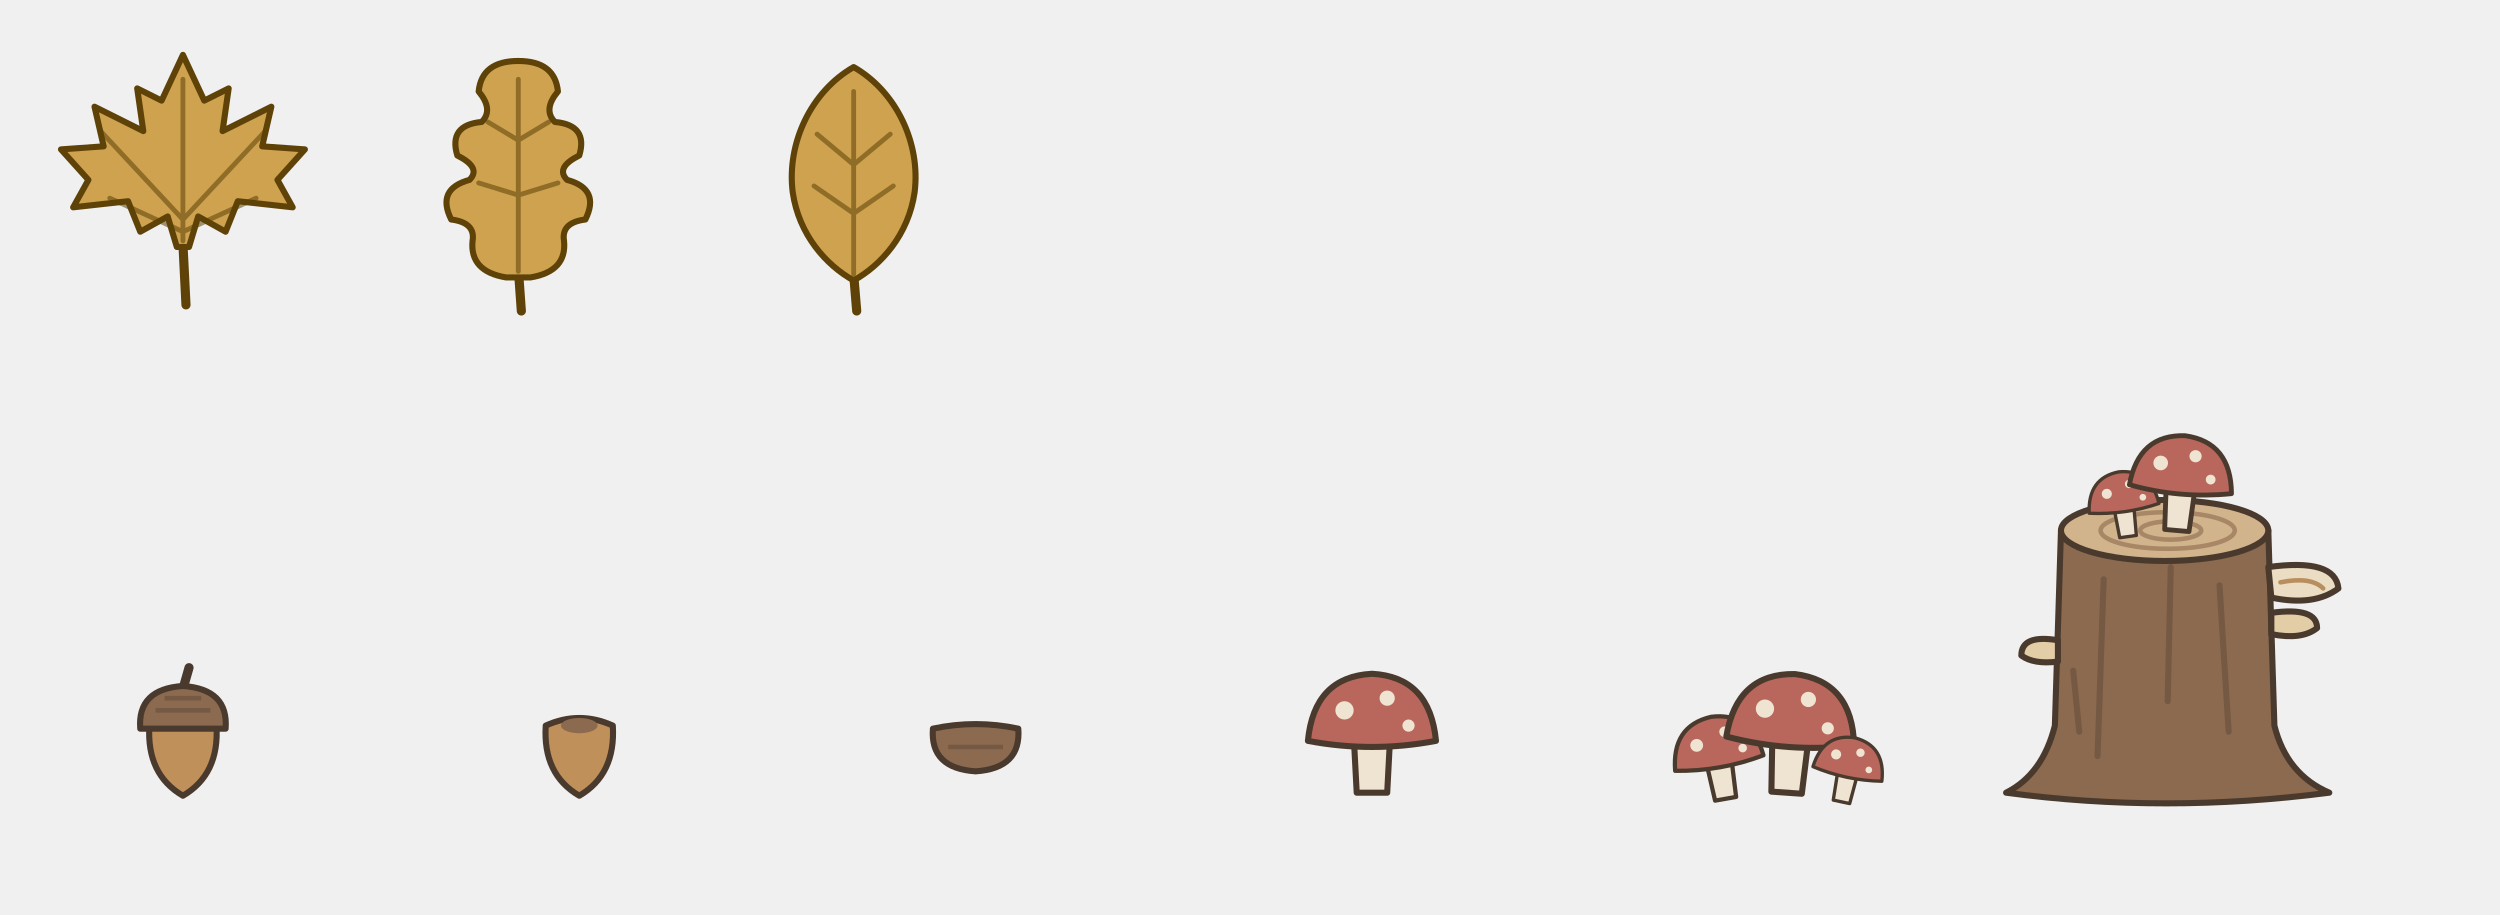
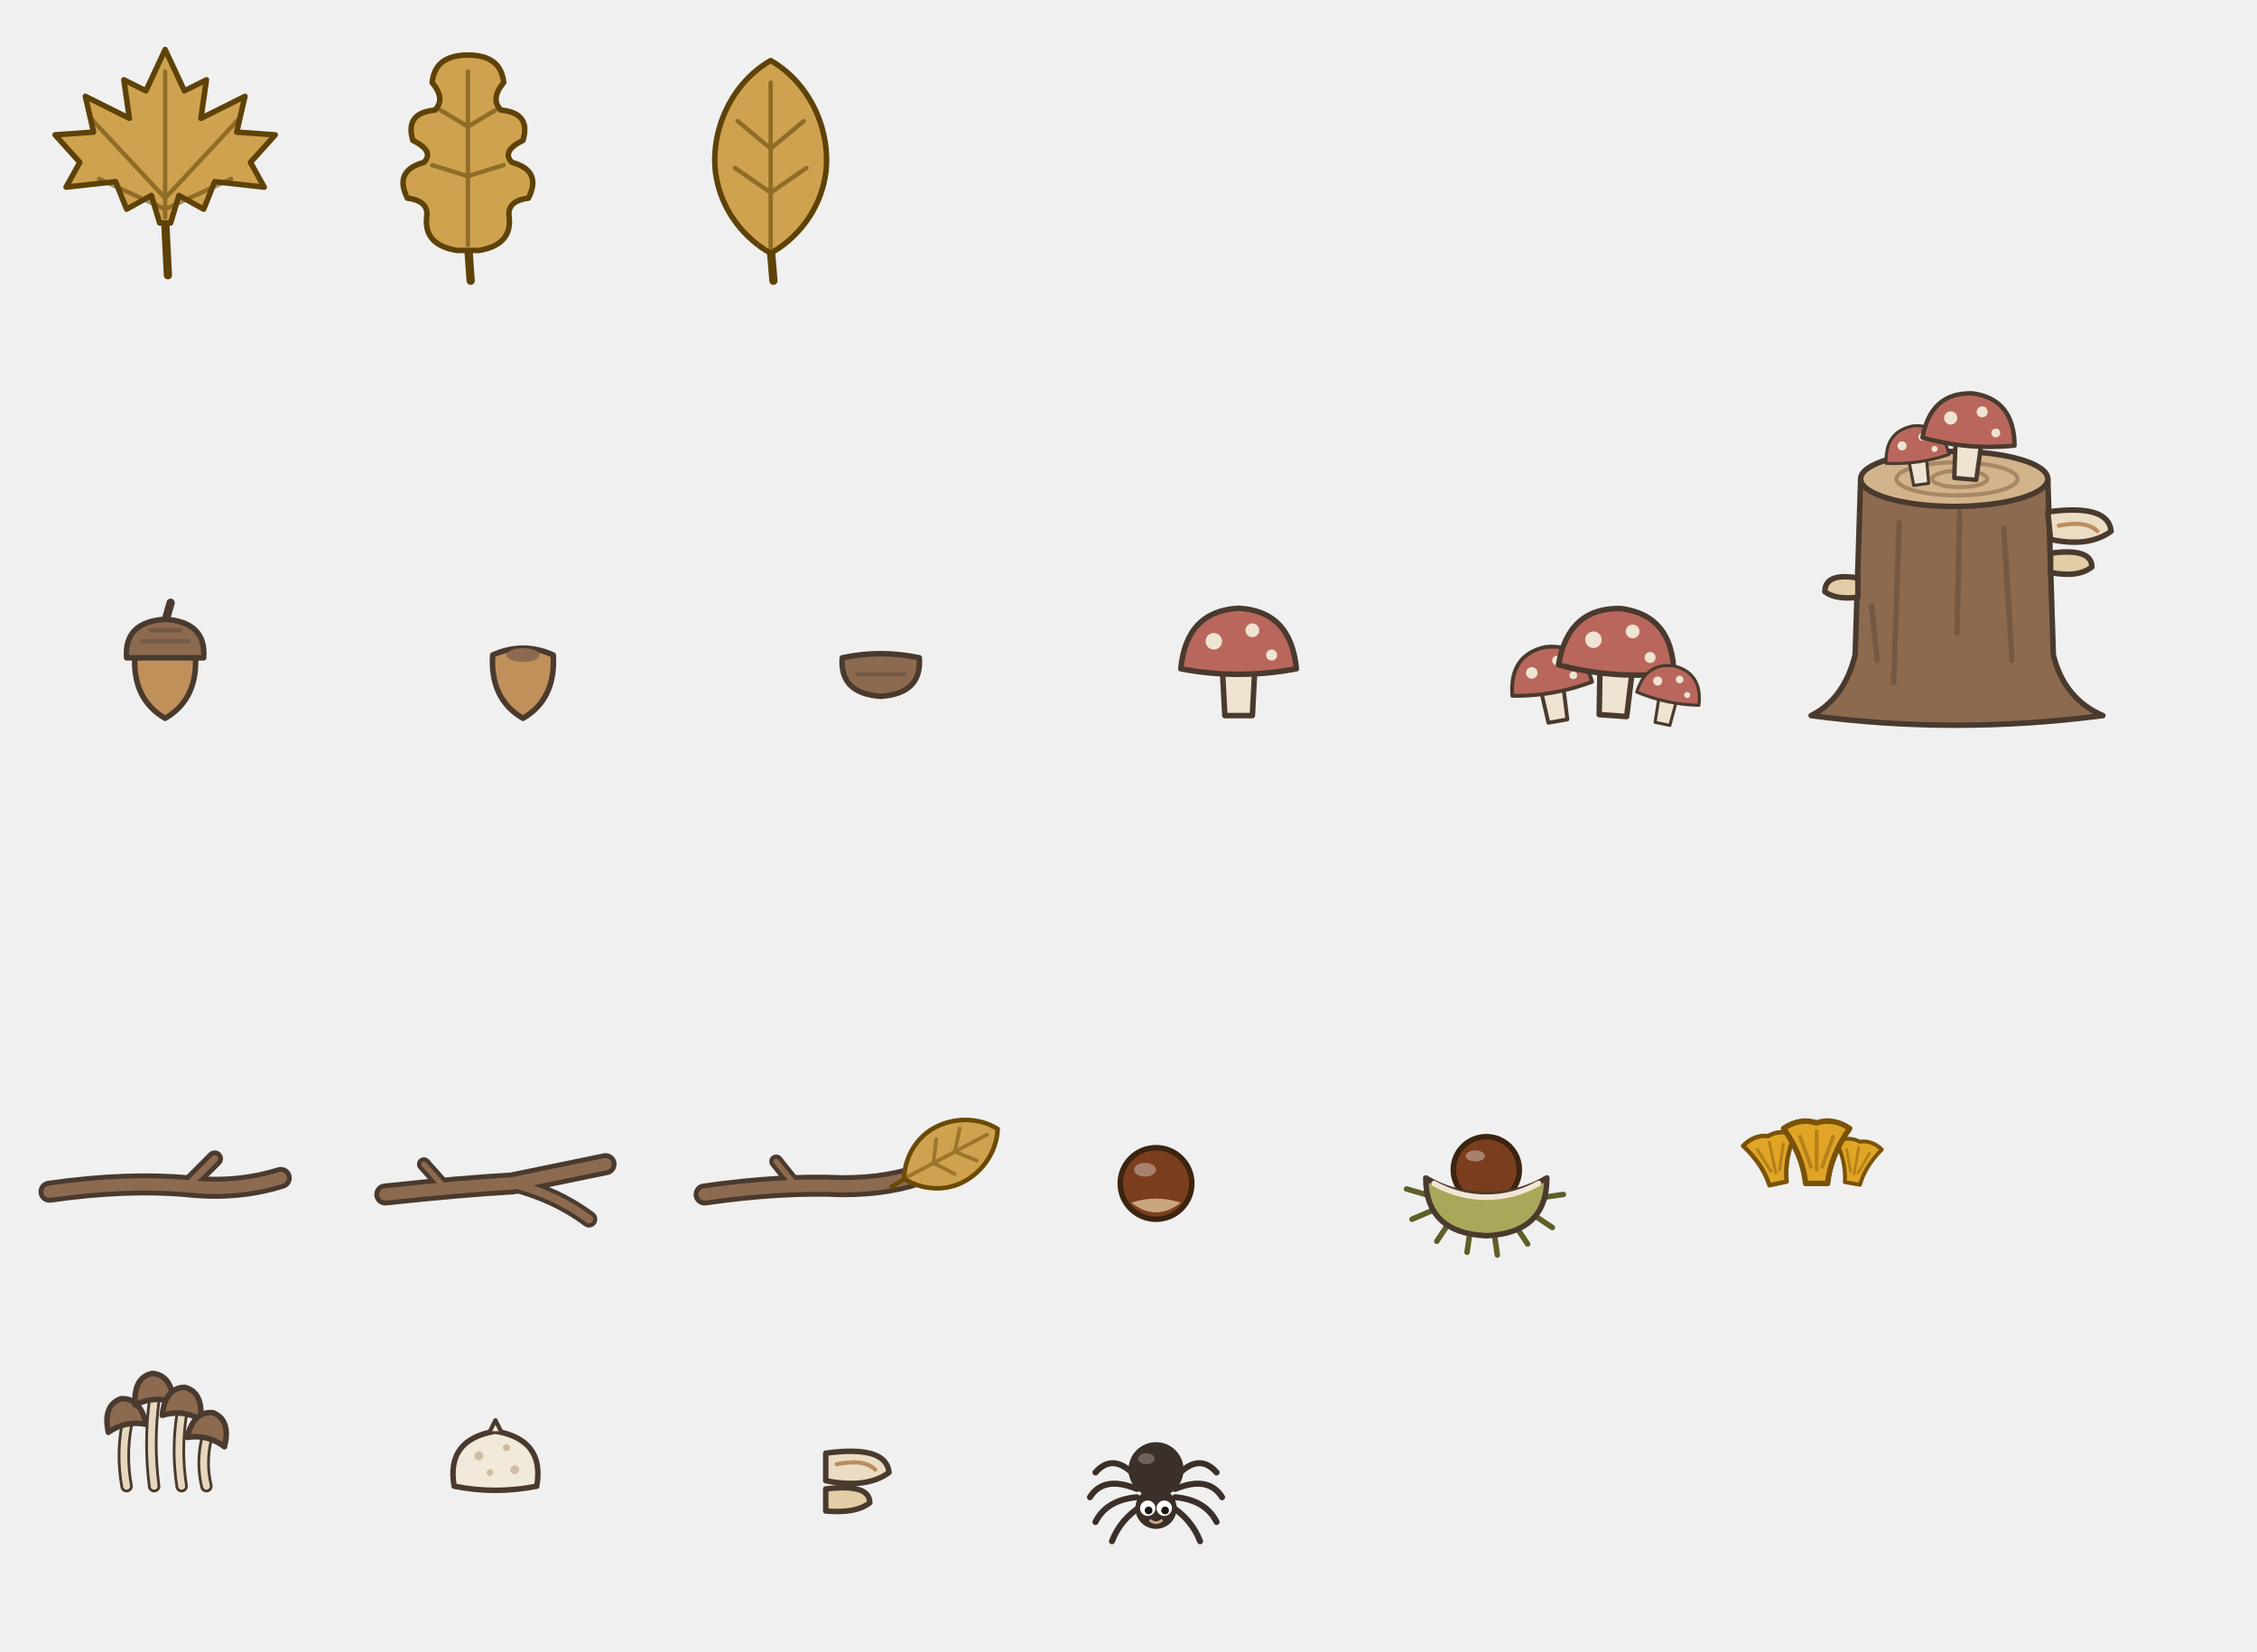
- <svg xmlns="http://www.w3.org/2000/svg" viewBox="0 0 820 300" width="820" height="300">
+ <svg xmlns="http://www.w3.org/2000/svg" viewBox="0 0 820 600" width="820" height="600">
  <g transform="translate(60 60)" fill="#CFA24F" stroke="#5E4207">
    <g id="leaf-maple">
      <path class="stem" d="M0,20L1,40" fill="none" stroke-width="3" stroke-linecap="round" />
      <path class="body" d="M0,-42L7,-27L15,-31L13,-17L29,-25L26,-12L40,-11L31,-1L36,8L18,6L14,16L5,11L2,21L-2,21L-5,11L-14,16L-18,6L-36,8L-31,-1L-40,-11L-26,-12L-29,-25L-13,-17L-15,-31L-7,-27Z" stroke-width="2" stroke-linejoin="round" />
      <path class="veins" d="M0,19L0,-34M0,12L27,-17M0,12L-27,-17M0,16L24,5M0,16L-24,5" fill="none" stroke-width="1.6" stroke-opacity="0.55" stroke-linecap="round" />
    </g>
  </g>
  <g transform="translate(170 60)" fill="#CFA24F" stroke="#5E4207">
    <g id="leaf-oak">
      <path class="stem" d="M0,28L1,42" fill="none" stroke-width="3" stroke-linecap="round" />
      <path class="body" d="M0,-40Q12,-40 13,-30Q8,-24 12,-20Q23,-19 20,-9Q12,-5 16,-1Q27,2 22,12Q14,13 15,19Q16,29 4,31L-4,31Q-16,29 -15,19Q-14,13 -22,12Q-27,2 -16,-1Q-12,-5 -20,-9Q-23,-19 -12,-20Q-8,-24 -13,-30Q-12,-40 0,-40Z" stroke-width="2" stroke-linejoin="round" />
      <path class="veins" d="M0,29L0,-34M0,-14L10,-20M0,-14L-10,-20M0,4L13,0M0,4L-13,0" fill="none" stroke-width="1.6" stroke-opacity="0.55" stroke-linecap="round" />
    </g>
  </g>
  <g transform="translate(280 60)" fill="#CFA24F" stroke="#5E4207">
    <g id="leaf-birch">
      <path class="stem" d="M0,30L1,42" fill="none" stroke-width="3" stroke-linecap="round" />
      <path class="body" d="M0,-38C14,-30 22,-13 20,3C18,17 9,27 0,32C-9,27 -18,17 -20,3C-22,-13 -14,-30 0,-38Z" stroke-width="2" stroke-linejoin="round" />
      <path class="veins" d="M0,30L0,-30M0,-6L12,-16M0,-6L-12,-16M0,10L13,1M0,10L-13,1" fill="none" stroke-width="1.6" stroke-opacity="0.55" stroke-linecap="round" />
    </g>
  </g>
  <g transform="translate(60 260)">
    <g id="prop-acorn">
      <path d="M0,-34L2,-41" fill="none" stroke="#4A3A2E" stroke-width="3" stroke-linecap="round" />
      <path d="M-11,-22Q-12,-6 0,1Q12,-6 11,-22Z" fill="#C0905A" stroke="#4A3A2E" stroke-width="2" stroke-linejoin="round" />
      <path d="M-14,-21Q-15,-34 0,-35Q15,-34 14,-21Z" fill="#8C6A4F" stroke="#4A3A2E" stroke-width="2" stroke-linejoin="round" />
      <path d="M-9,-27L9,-27M-6,-31L6,-31" fill="none" stroke="#4A3A2E" stroke-opacity="0.35" stroke-width="1.5" />
    </g>
  </g>
  <g transform="translate(190 260)">
    <g id="prop-nut">
      <path d="M-11,-22Q-12,-6 0,1Q12,-6 11,-22Q0,-27 -11,-22Z" fill="#C0905A" stroke="#4A3A2E" stroke-width="2" stroke-linejoin="round" />
      <ellipse cx="0" cy="-22" rx="6" ry="2.5" fill="#8C6A4F" />
    </g>
  </g>
  <g transform="translate(320 260)">
    <g id="prop-cap">
      <path d="M-14,-21Q-15,-8 0,-7Q15,-8 14,-21Q0,-24 -14,-21Z" fill="#8C6A4F" stroke="#4A3A2E" stroke-width="2" stroke-linejoin="round" />
      <path d="M-9,-15L9,-15" fill="none" stroke="#4A3A2E" stroke-opacity="0.35" stroke-width="1.5" />
    </g>
  </g>
  <g transform="translate(450 260)">
    <g id="prop-mushroom">
      <g transform="translate(0 0) rotate(0) scale(1)">
        <path d="M-5,0L-6,-19Q0,-21 6,-19L5,0Z" fill="#EFE4D2" stroke="#4A3A2E" stroke-width="2" stroke-linejoin="round" />
        <path d="M-21,-17Q-19,-38 0,-39Q19,-38 21,-17Q0,-13 -21,-17Z" fill="#B9675C" stroke="#4A3A2E" stroke-width="2" stroke-linejoin="round" />
        <circle cx="-9" cy="-27" r="3" fill="#EFE4D2" />
        <circle cx="5" cy="-31" r="2.5" fill="#EFE4D2" />
        <circle cx="12" cy="-22" r="2" fill="#EFE4D2" />
      </g>
    </g>
  </g>
  <g transform="translate(580 260)">
    <g id="prop-mushrooms">
      <g transform="translate(-14 2) rotate(-10) scale(0.7)">
        <path d="M-5,0L-6,-19Q0,-21 6,-19L5,0Z" fill="#EFE4D2" stroke="#4A3A2E" stroke-width="2" stroke-linejoin="round" />
        <path d="M-21,-17Q-19,-38 0,-39Q19,-38 21,-17Q0,-13 -21,-17Z" fill="#B9675C" stroke="#4A3A2E" stroke-width="2" stroke-linejoin="round" />
        <circle cx="-9" cy="-27" r="3" fill="#EFE4D2" />
        <circle cx="5" cy="-31" r="2.5" fill="#EFE4D2" />
        <circle cx="12" cy="-22" r="2" fill="#EFE4D2" />
      </g>
      <g transform="translate(6 0) rotate(4) scale(1)">
        <path d="M-5,0L-6,-19Q0,-21 6,-19L5,0Z" fill="#EFE4D2" stroke="#4A3A2E" stroke-width="2" stroke-linejoin="round" />
        <path d="M-21,-17Q-19,-38 0,-39Q19,-38 21,-17Q0,-13 -21,-17Z" fill="#B9675C" stroke="#4A3A2E" stroke-width="2" stroke-linejoin="round" />
        <circle cx="-9" cy="-27" r="3" fill="#EFE4D2" />
        <circle cx="5" cy="-31" r="2.5" fill="#EFE4D2" />
        <circle cx="12" cy="-22" r="2" fill="#EFE4D2" />
      </g>
      <g transform="translate(24 3) rotate(12) scale(0.55)">
        <path d="M-5,0L-6,-19Q0,-21 6,-19L5,0Z" fill="#EFE4D2" stroke="#4A3A2E" stroke-width="2" stroke-linejoin="round" />
        <path d="M-21,-17Q-19,-38 0,-39Q19,-38 21,-17Q0,-13 -21,-17Z" fill="#B9675C" stroke="#4A3A2E" stroke-width="2" stroke-linejoin="round" />
        <circle cx="-9" cy="-27" r="3" fill="#EFE4D2" />
        <circle cx="5" cy="-31" r="2.5" fill="#EFE4D2" />
        <circle cx="12" cy="-22" r="2" fill="#EFE4D2" />
      </g>
    </g>
  </g>
  <g transform="translate(710 260)">
    <g id="prop-stump">
      <path d="M-52,0Q-40,-6 -36,-22L-34,-86Q0,-80 34,-86L36,-22Q40,-6 54,0Q0,7 -52,0Z" fill="#8C6A4F" stroke="#4A3A2E" stroke-width="2" stroke-linejoin="round" />
      <path d="M-20,-70L-22,-12M2,-74L1,-30M18,-68L21,-20M-30,-40L-28,-20" fill="none" stroke="#4A3A2E" stroke-opacity="0.35" stroke-width="2" stroke-linecap="round" />
      <ellipse cx="0" cy="-86" rx="34" ry="10" fill="#D2B48C" stroke="#4A3A2E" stroke-width="2" stroke-linejoin="round" />
      <ellipse cx="1" cy="-86" rx="22" ry="6" fill="none" stroke="#8C6A4F" stroke-opacity="0.6" stroke-width="1.5" />
      <ellipse cx="2" cy="-86" rx="10" ry="3" fill="none" stroke="#8C6A4F" stroke-opacity="0.6" stroke-width="1.5" />
      <path d="M34,-74Q56,-77 57,-67Q49,-61 35,-64Z" fill="#EBDDC3" stroke="#4A3A2E" stroke-width="2" stroke-linejoin="round" />
      <path d="M38,-69Q48,-71 52,-67" fill="none" stroke="#B98E5E" stroke-width="1.5" stroke-linecap="round" />
      <path d="M35,-59Q50,-61 50,-54Q45,-50 35,-52Z" fill="#E2CDA6" stroke="#4A3A2E" stroke-width="2" stroke-linejoin="round" />
      <path d="M-35,-50Q-47,-52 -47,-45Q-43,-42 -35,-43Z" fill="#E2CDA6" stroke="#4A3A2E" stroke-width="2" stroke-linejoin="round" />
      <g transform="translate(-12 -84) rotate(-8) scale(0.55)">
        <path d="M-5,0L-6,-19Q0,-21 6,-19L5,0Z" fill="#EFE4D2" stroke="#4A3A2E" stroke-width="2" stroke-linejoin="round" />
        <path d="M-21,-17Q-19,-38 0,-39Q19,-38 21,-17Q0,-13 -21,-17Z" fill="#B9675C" stroke="#4A3A2E" stroke-width="2" stroke-linejoin="round" />
        <circle cx="-9" cy="-27" r="3" fill="#EFE4D2" />
        <circle cx="5" cy="-31" r="2.5" fill="#EFE4D2" />
        <circle cx="12" cy="-22" r="2" fill="#EFE4D2" />
      </g>
      <g transform="translate(4 -86) rotate(5) scale(0.8)">
        <path d="M-5,0L-6,-19Q0,-21 6,-19L5,0Z" fill="#EFE4D2" stroke="#4A3A2E" stroke-width="2" stroke-linejoin="round" />
        <path d="M-21,-17Q-19,-38 0,-39Q19,-38 21,-17Q0,-13 -21,-17Z" fill="#B9675C" stroke="#4A3A2E" stroke-width="2" stroke-linejoin="round" />
        <circle cx="-9" cy="-27" r="3" fill="#EFE4D2" />
        <circle cx="5" cy="-31" r="2.5" fill="#EFE4D2" />
        <circle cx="12" cy="-22" r="2" fill="#EFE4D2" />
      </g>
    </g>
  </g>
+   <g transform="translate(60 430)">
+     <g id="prop-twig">
+       <path d="M-42,3Q-14,-1 8,1Q26,3 42,-2" fill="none" stroke="#4A3A2E" stroke-width="8" stroke-linecap="round" />
+       <path d="M8,1L18,-9" fill="none" stroke="#4A3A2E" stroke-width="6" stroke-linecap="round" />
+       <path d="M-42,3Q-14,-1 8,1Q26,3 42,-2" fill="none" stroke="#8C6A4F" stroke-width="4.5" stroke-linecap="round" />
+       <path d="M8,1L18,-9" fill="none" stroke="#8C6A4F" stroke-width="2.5" stroke-linecap="round" />
+     </g>
+   </g>
+   <g transform="translate(180 430)">
+     <g id="prop-twig-fork">
+       <path d="M-40,4Q-12,1 6,0L40,-7" fill="none" stroke="#4A3A2E" stroke-width="8" stroke-linecap="round" />
+       <path d="M6,0Q22,4 34,13" fill="none" stroke="#4A3A2E" stroke-width="6" stroke-linecap="round" />
+       <path d="M-18,2L-26,-7" fill="none" stroke="#4A3A2E" stroke-width="5" stroke-linecap="round" />
+       <path d="M-40,4Q-12,1 6,0L40,-7" fill="none" stroke="#8C6A4F" stroke-width="4.5" stroke-linecap="round" />
+       <path d="M6,0Q22,4 34,13" fill="none" stroke="#8C6A4F" stroke-width="3" stroke-linecap="round" />
+       <path d="M-18,2L-26,-7" fill="none" stroke="#8C6A4F" stroke-width="2" stroke-linecap="round" />
+     </g>
+   </g>
+   <g transform="translate(300 430)">
+     <g id="prop-branch-leaf">
+       <path d="M-44,4Q-16,0 6,1Q24,1 36,-4" fill="none" stroke="#4A3A2E" stroke-width="8" stroke-linecap="round" />
+       <path d="M-10,2L-18,-8" fill="none" stroke="#4A3A2E" stroke-width="5" stroke-linecap="round" />
+       <path d="M-44,4Q-16,0 6,1Q24,1 36,-4" fill="none" stroke="#8C6A4F" stroke-width="4.5" stroke-linecap="round" />
+       <path d="M-10,2L-18,-8" fill="none" stroke="#8C6A4F" stroke-width="2" stroke-linecap="round" />
+       <g transform="translate(44 -10) rotate(62) scale(0.55)">
+         <path d="M0,30L1,42" fill="none" stroke="#6B4A06" stroke-width="3" stroke-linecap="round" />
+         <path d="M0,-38C14,-30 22,-13 20,3C18,17 9,27 0,32C-9,27 -18,17 -20,3C-22,-13 -14,-30 0,-38Z" fill="#CFA24F" stroke="#6B4A06" stroke-width="3" stroke-linejoin="round" />
+         <path d="M0,30L0,-30M0,-6L12,-16M0,-6L-12,-16M0,10L13,1M0,10L-13,1" fill="none" stroke="#6B4A06" stroke-opacity="0.5" stroke-width="2.5" stroke-linecap="round" />
+       </g>
+     </g>
+   </g>
+   <g transform="translate(420 430)">
+     <g id="prop-conker">
+       <circle r="13" fill="#7A3E1E" stroke="#3B2410" stroke-width="2" />
+       <path d="M-9,7Q0,14 9,7Q0,4 -9,7Z" fill="#C9A57E" />
+       <ellipse cx="-4" cy="-5" rx="4" ry="2.5" fill="#FFFFFF" opacity="0.35" />
+     </g>
+   </g>
+   <g transform="translate(540 430)">
+     <g id="prop-husk">
+       <path d="M-22,4L-29,2M-20,10L-27,13M-14,15L-18,21M-6,18L-7,25M3,19L4,26M11,16L15,22M18,12L24,16M21,5L28,4" fill="none" stroke="#5E5E28" stroke-width="2" stroke-linecap="round" />
+       <circle cy="-5" r="12" fill="#7A3E1E" stroke="#3B2410" stroke-width="2" />
+       <ellipse cx="-4" cy="-10" rx="3.5" ry="2" fill="#FFFFFF" opacity="0.35" />
+       <path d="M-22,-2Q-22,18 0,19Q22,18 22,-2Q12,4 0,4Q-12,4 -22,-2Z" fill="#A9A85A" stroke="#4A3A2E" stroke-width="2" stroke-linejoin="round" />
+       <path d="M-19,0Q-10,5 0,5Q10,5 19,0" fill="none" stroke="#F1E6D6" stroke-width="2" stroke-linecap="round" />
+     </g>
+   </g>
+   <g transform="translate(660 430)">
+     <g id="prop-chanterelles">
+       <g transform="translate(-14 0) rotate(-12) scale(0.8)">
+         <path d="M-4,0Q-5,-10 -12,-20Q-6,-24 0,-22Q6,-24 12,-20Q5,-10 4,0Z" fill="#E0A526" stroke="#7A5208" stroke-width="2" stroke-linejoin="round" />
+         <path d="M-6,-17L-2,-6M0,-19L0,-5M6,-17L2,-6" fill="none" stroke="#9C6A12" stroke-opacity="0.6" stroke-width="1.4" stroke-linecap="round" />
+       </g>
+       <g transform="translate(13 0) rotate(10) scale(0.7)">
+         <path d="M-4,0Q-5,-10 -12,-20Q-6,-24 0,-22Q6,-24 12,-20Q5,-10 4,0Z" fill="#E0A526" stroke="#7A5208" stroke-width="2" stroke-linejoin="round" />
+         <path d="M-6,-17L-2,-6M0,-19L0,-5M6,-17L2,-6" fill="none" stroke="#9C6A12" stroke-opacity="0.6" stroke-width="1.4" stroke-linecap="round" />
+       </g>
+       <g transform="translate(0 0) rotate(0) scale(1)">
+         <path d="M-4,0Q-5,-10 -12,-20Q-6,-24 0,-22Q6,-24 12,-20Q5,-10 4,0Z" fill="#E0A526" stroke="#7A5208" stroke-width="2" stroke-linejoin="round" />
+         <path d="M-6,-17L-2,-6M0,-19L0,-5M6,-17L2,-6" fill="none" stroke="#9C6A12" stroke-opacity="0.6" stroke-width="1.4" stroke-linecap="round" />
+       </g>
+     </g>
+   </g>
+   <g transform="translate(60 540)">
+     <g id="prop-mycena">
+       <path d="M-14,0 Q-16,-11.0 -14,-22" fill="none" stroke="#4A3A2E" stroke-width="4.5" stroke-linecap="round" />
+       <path d="M-14,0 Q-16,-11.0 -14,-22" fill="none" stroke="#E6D8BF" stroke-width="2.5" stroke-linecap="round" />
+       <g transform="translate(-14 -22) rotate(-12)">
+         <path d="M-7,1Q-7,-9 0,-10Q7,-9 7,1Q0,-2 -7,1Z" fill="#8C6A4F" stroke="#4A3A2E" stroke-width="2" stroke-linejoin="round" />
+       </g>
+       <path d="M-4,0 Q-6,-15.5 -4,-31" fill="none" stroke="#4A3A2E" stroke-width="4.5" stroke-linecap="round" />
+       <path d="M-4,0 Q-6,-15.5 -4,-31" fill="none" stroke="#E6D8BF" stroke-width="2.5" stroke-linecap="round" />
+       <g transform="translate(-4 -31) rotate(-4)">
+         <path d="M-7,1Q-7,-9 0,-10Q7,-9 7,1Q0,-2 -7,1Z" fill="#8C6A4F" stroke="#4A3A2E" stroke-width="2" stroke-linejoin="round" />
+       </g>
+       <path d="M6,0 Q4,-13.0 6,-26" fill="none" stroke="#4A3A2E" stroke-width="4.5" stroke-linecap="round" />
+       <path d="M6,0 Q4,-13.0 6,-26" fill="none" stroke="#E6D8BF" stroke-width="2.5" stroke-linecap="round" />
+       <g transform="translate(6 -26) rotate(6)">
+         <path d="M-7,1Q-7,-9 0,-10Q7,-9 7,1Q0,-2 -7,1Z" fill="#8C6A4F" stroke="#4A3A2E" stroke-width="2" stroke-linejoin="round" />
+       </g>
+       <path d="M15,0 Q13,-8.5 15,-17" fill="none" stroke="#4A3A2E" stroke-width="4.5" stroke-linecap="round" />
+       <path d="M15,0 Q13,-8.5 15,-17" fill="none" stroke="#E6D8BF" stroke-width="2.5" stroke-linecap="round" />
+       <g transform="translate(15 -17) rotate(14)">
+         <path d="M-7,1Q-7,-9 0,-10Q7,-9 7,1Q0,-2 -7,1Z" fill="#8C6A4F" stroke="#4A3A2E" stroke-width="2" stroke-linejoin="round" />
+       </g>
+     </g>
+   </g>
+   <g transform="translate(180 540)">
+     <g id="prop-puffball">
+       <path d="M-15,0Q-18,-17 0,-20Q18,-17 15,0Q0,3 -15,0Z" fill="#F1E9DA" stroke="#4A3A2E" stroke-width="2" stroke-linejoin="round" />
+       <path d="M-2,-20L0,-24L2,-20" fill="#F1E9DA" stroke="#4A3A2E" stroke-width="1.5" stroke-linejoin="round" />
+       <circle cx="-6" cy="-11" r="1.6" fill="#CDBDA2" />
+       <circle cx="4" cy="-14" r="1.3" fill="#CDBDA2" />
+       <circle cx="7" cy="-6" r="1.6" fill="#CDBDA2" />
+       <circle cx="-2" cy="-5" r="1.2" fill="#CDBDA2" />
+     </g>
+   </g>
+   <g transform="translate(300 540)">
+     <g id="ledge-bracket">
+       <path d="M0,-12Q22,-15 23,-5Q15,1 0,-2Z" fill="#EBDDC3" stroke="#4A3A2E" stroke-width="2" stroke-linejoin="round" />
+       <path d="M4,-8Q14,-10 18,-6" fill="none" stroke="#B98E5E" stroke-width="1.5" stroke-linecap="round" />
+       <path d="M0,1Q16,-1 16,6Q11,10 0,9Z" fill="#E2CDA6" stroke="#4A3A2E" stroke-width="2" stroke-linejoin="round" />
+     </g>
+   </g>
+   <g transform="translate(420 540)">
+     <g id="critter-spider">
+       <path d="M-6,-2Q-15,-13 -22,-5" fill="none" stroke="#3B2F2A" stroke-width="2.2" stroke-linecap="round" stroke-linejoin="round" />
+       <path d="M-7,1Q-19,-4 -24,4" fill="none" stroke="#3B2F2A" stroke-width="2.2" stroke-linecap="round" stroke-linejoin="round" />
+       <path d="M-7,4Q-18,5 -22,13" fill="none" stroke="#3B2F2A" stroke-width="2.2" stroke-linecap="round" stroke-linejoin="round" />
+       <path d="M-5,7Q-13,12 -16,20" fill="none" stroke="#3B2F2A" stroke-width="2.2" stroke-linecap="round" stroke-linejoin="round" />
+       <path d="M6,-2Q15,-13 22,-5" fill="none" stroke="#3B2F2A" stroke-width="2.2" stroke-linecap="round" stroke-linejoin="round" />
+       <path d="M7,1Q19,-4 24,4" fill="none" stroke="#3B2F2A" stroke-width="2.2" stroke-linecap="round" stroke-linejoin="round" />
+       <path d="M7,4Q18,5 22,13" fill="none" stroke="#3B2F2A" stroke-width="2.2" stroke-linecap="round" stroke-linejoin="round" />
+       <path d="M5,7Q13,12 16,20" fill="none" stroke="#3B2F2A" stroke-width="2.2" stroke-linecap="round" stroke-linejoin="round" />
+       <circle cy="-6" r="10" fill="#3B2F2A" />
+       <ellipse cx="-3.5" cy="-10" rx="3" ry="2" fill="#FFFFFF" opacity="0.25" />
+       <circle cy="8" r="7.5" fill="#3B2F2A" />
+       <circle cx="-3" cy="8" r="2.8" fill="#FFFFFF" />
+       <circle cx="3" cy="8" r="2.8" fill="#FFFFFF" />
+       <circle cx="-2.7" cy="8.8" r="1.4" fill="#1C1512" />
+       <circle cx="3.3" cy="8.8" r="1.4" fill="#1C1512" />
+       <path d="M-2,12.5Q0,14 2,12.5" fill="none" stroke="#C9A57E" stroke-width="1" stroke-linecap="round" />
+     </g>
+   </g>
</svg>
